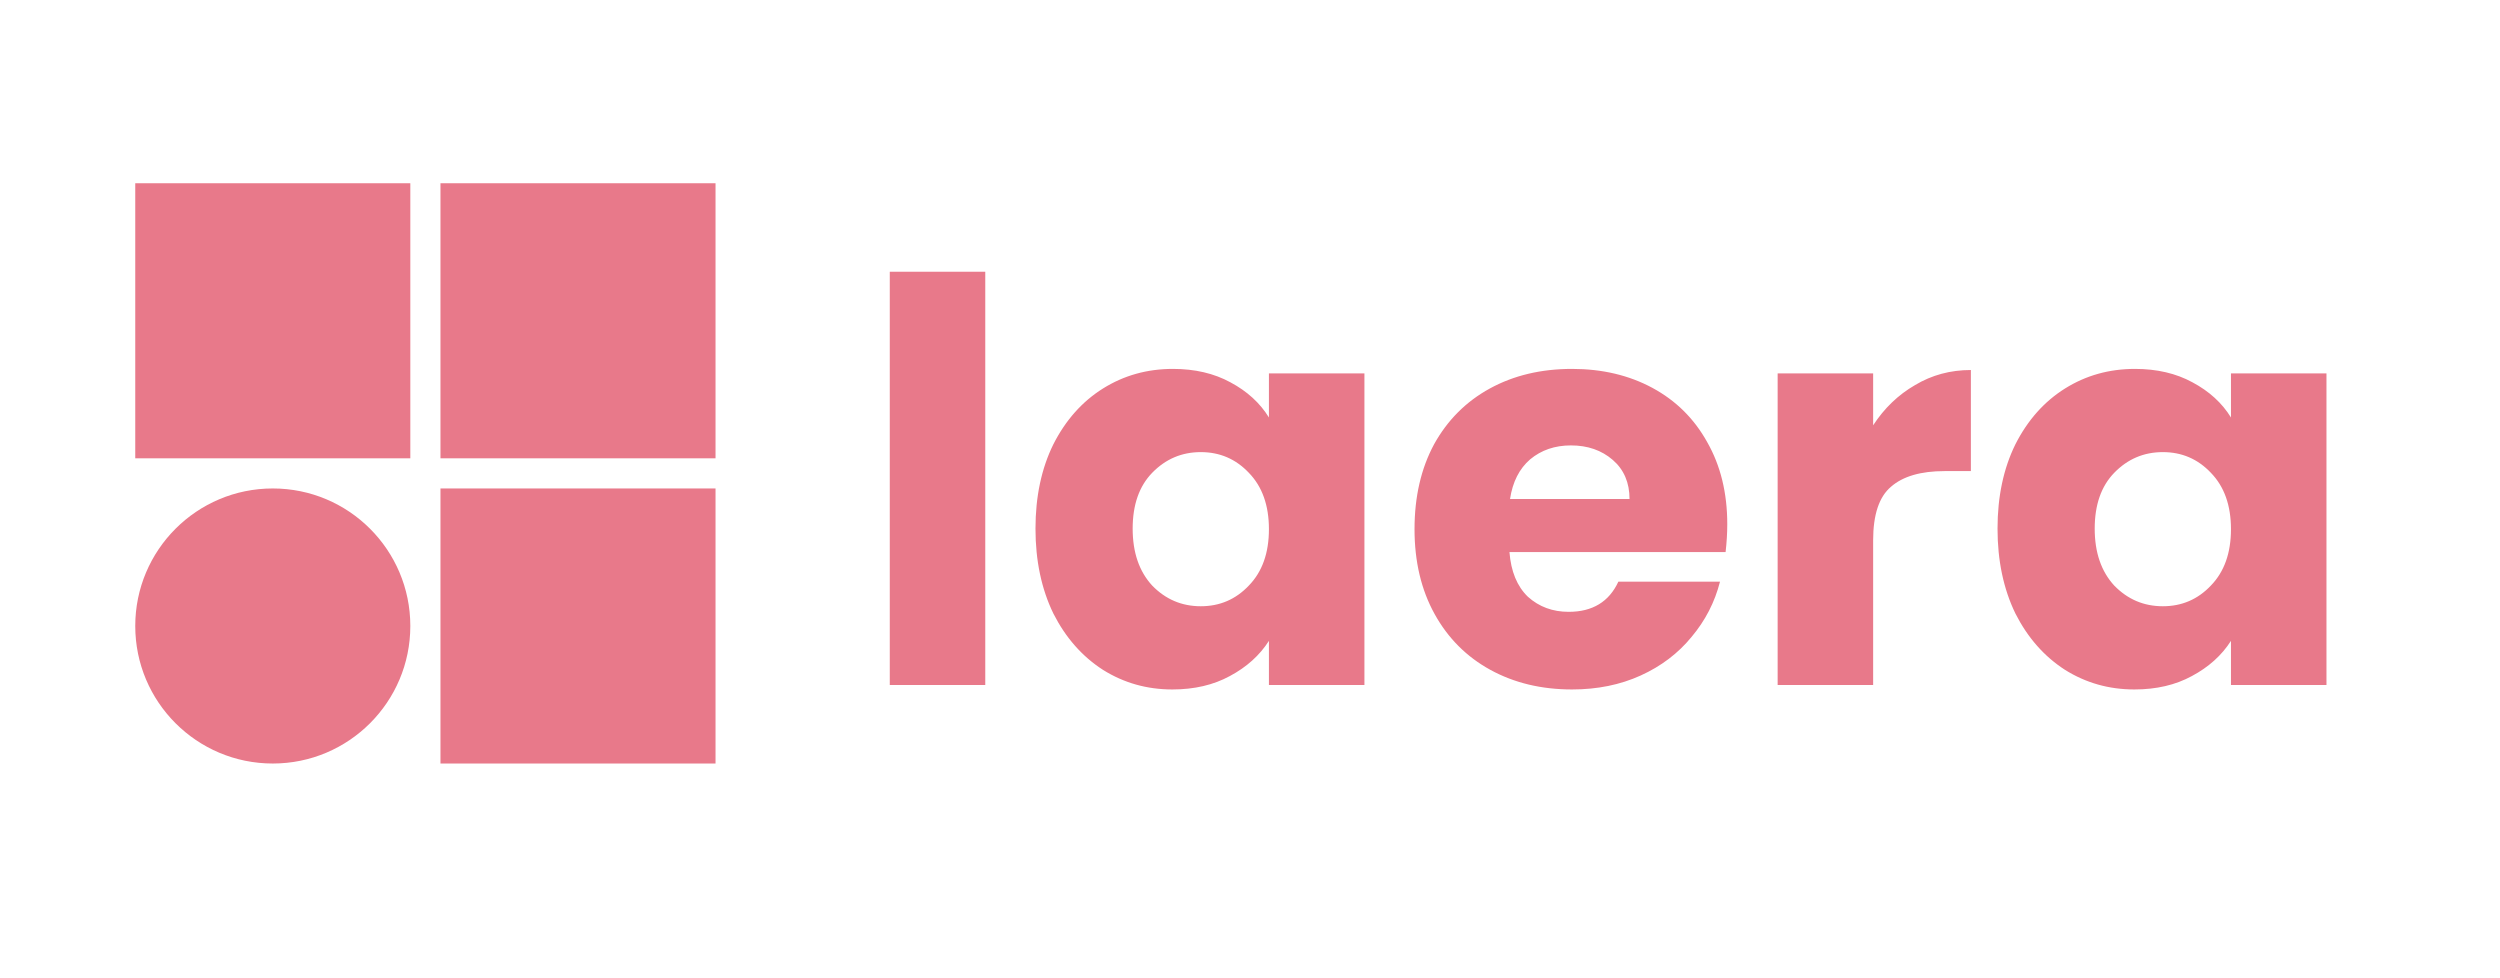
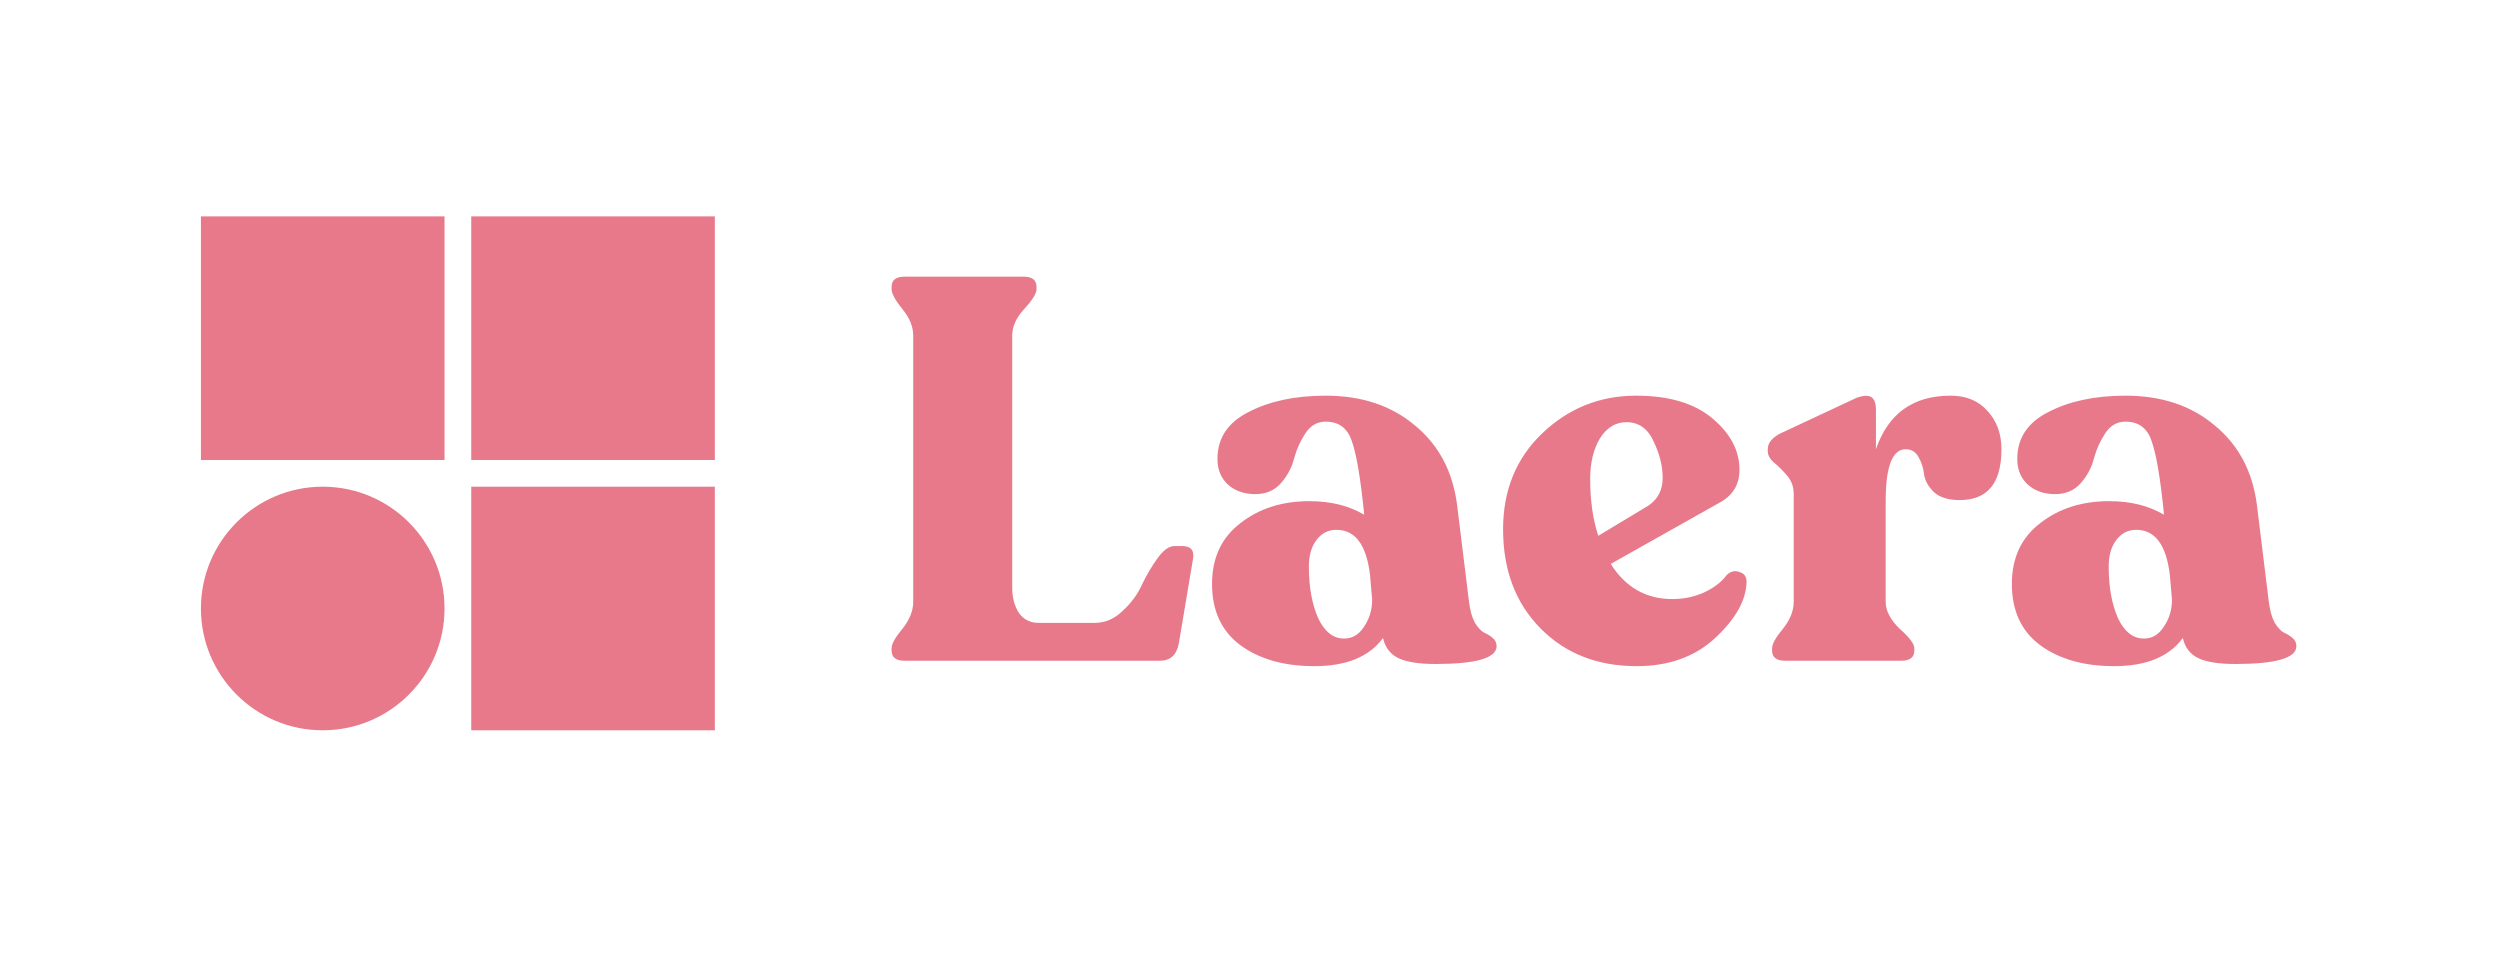
- <svg xmlns="http://www.w3.org/2000/svg" width="573" height="224" viewBox="0 0 573 224" fill="none">
-   <rect x="31" y="42" width="63.045" height="63.045" fill="#E8798A" />
-   <rect x="100.955" y="111.955" width="63.045" height="63.045" fill="#E8798A" />
-   <rect x="31" y="111.955" width="63.045" height="63.045" rx="31.523" fill="#E8798A" />
-   <rect x="100.955" y="42" width="63.045" height="63.045" fill="#E8798A" />
-   <path d="M225.824 62.28V157H203.936V62.28H225.824ZM237.334 121.16C237.334 113.821 238.699 107.379 241.43 101.832C244.246 96.285 248.043 92.019 252.822 89.032C257.601 86.045 262.934 84.552 268.822 84.552C273.857 84.552 278.251 85.576 282.006 87.624C285.846 89.672 288.79 92.36 290.838 95.688V85.576H312.726V157H290.838V146.888C288.705 150.216 285.718 152.904 281.878 154.952C278.123 157 273.729 158.024 268.694 158.024C262.891 158.024 257.601 156.531 252.822 153.544C248.043 150.472 244.246 146.163 241.43 140.616C238.699 134.984 237.334 128.499 237.334 121.16ZM290.838 121.288C290.838 115.827 289.302 111.517 286.23 108.36C283.243 105.203 279.574 103.624 275.222 103.624C270.87 103.624 267.158 105.203 264.086 108.36C261.099 111.432 259.606 115.699 259.606 121.16C259.606 126.621 261.099 130.973 264.086 134.216C267.158 137.373 270.87 138.952 275.222 138.952C279.574 138.952 283.243 137.373 286.23 134.216C289.302 131.059 290.838 126.749 290.838 121.288ZM395.889 120.136C395.889 122.184 395.761 124.317 395.505 126.536H345.969C346.31 130.973 347.718 134.387 350.193 136.776C352.753 139.08 355.868 140.232 359.537 140.232C364.998 140.232 368.796 137.928 370.929 133.32H394.225C393.03 138.013 390.854 142.237 387.697 145.992C384.625 149.747 380.742 152.691 376.049 154.824C371.356 156.957 366.108 158.024 360.305 158.024C353.308 158.024 347.078 156.531 341.617 153.544C336.156 150.557 331.889 146.291 328.817 140.744C325.745 135.197 324.209 128.712 324.209 121.288C324.209 113.864 325.702 107.379 328.689 101.832C331.761 96.285 336.028 92.019 341.489 89.032C346.95 86.045 353.222 84.552 360.305 84.552C367.217 84.552 373.361 86.003 378.737 88.904C384.113 91.805 388.294 95.944 391.281 101.32C394.353 106.696 395.889 112.968 395.889 120.136ZM373.489 114.376C373.489 110.621 372.209 107.635 369.649 105.416C367.089 103.197 363.889 102.088 360.049 102.088C356.38 102.088 353.265 103.155 350.705 105.288C348.23 107.421 346.694 110.451 346.097 114.376H373.489ZM429.324 97.48C431.884 93.555 435.084 90.483 438.924 88.264C442.764 85.96 447.031 84.808 451.724 84.808V107.976H445.708C440.247 107.976 436.151 109.171 433.42 111.56C430.689 113.864 429.324 117.96 429.324 123.848V157H407.436V85.576H429.324V97.48ZM457.834 121.16C457.834 113.821 459.199 107.379 461.93 101.832C464.746 96.285 468.543 92.019 473.322 89.032C478.101 86.045 483.434 84.552 489.322 84.552C494.357 84.552 498.751 85.576 502.506 87.624C506.346 89.672 509.29 92.36 511.338 95.688V85.576H533.226V157H511.338V146.888C509.205 150.216 506.218 152.904 502.378 154.952C498.623 157 494.229 158.024 489.194 158.024C483.391 158.024 478.101 156.531 473.322 153.544C468.543 150.472 464.746 146.163 461.93 140.616C459.199 134.984 457.834 128.499 457.834 121.16ZM511.338 121.288C511.338 115.827 509.802 111.517 506.73 108.36C503.743 105.203 500.074 103.624 495.722 103.624C491.37 103.624 487.658 105.203 484.586 108.36C481.599 111.432 480.106 115.699 480.106 121.16C480.106 126.621 481.599 130.973 484.586 134.216C487.658 137.373 491.37 138.952 495.722 138.952C500.074 138.952 503.743 137.373 506.73 134.216C509.802 131.059 511.338 126.749 511.338 121.288Z" fill="#E8798A" />
+ <svg xmlns="http://www.w3.org/2000/svg" width="647" height="252" viewBox="0 0 647 252" fill="none">
+   <rect x="52" y="56" width="63.045" height="63.045" fill="#E8798A" />
+   <rect x="121.955" y="125.955" width="63.045" height="63.045" fill="#E8798A" />
+   <rect x="52" y="125.955" width="63.045" height="63.045" rx="31.523" fill="#E8798A" />
+   <rect x="121.955" y="56" width="63.045" height="63.045" fill="#E8798A" />
+   <path d="M234.1 171C231.86 171 230.74 170.113 230.74 168.34V167.78C230.74 166.66 231.673 164.98 233.54 162.74C235.407 160.407 236.34 158.073 236.34 155.74V86.86C236.34 84.527 235.407 82.24 233.54 80C231.673 77.667 230.74 75.94 230.74 74.82V74.26C230.74 72.487 231.86 71.6 234.1 71.6H264.9C267.14 71.6 268.26 72.487 268.26 74.26V74.82C268.26 75.94 267.187 77.667 265.04 80C262.987 82.24 261.96 84.527 261.96 86.86V152.1C261.96 154.62 262.52 156.767 263.64 158.54C264.853 160.313 266.58 161.2 268.82 161.2H283.38C285.993 161.2 288.373 160.173 290.52 158.12C292.76 156.067 294.44 153.78 295.56 151.26C296.773 148.74 298.127 146.453 299.62 144.4C301.113 142.347 302.56 141.32 303.96 141.32H305.92C308.253 141.32 309.187 142.487 308.72 144.82L305.08 166.52C304.52 169.507 302.887 171 300.18 171H234.1ZM380.176 155.74C380.456 157.98 380.969 159.8 381.716 161.2C382.556 162.507 383.349 163.347 384.096 163.72C384.936 164.093 385.682 164.56 386.336 165.12C386.989 165.68 387.316 166.38 387.316 167.22C387.316 170.3 382.042 171.84 371.496 171.84C367.202 171.84 363.982 171.327 361.836 170.3C359.782 169.273 358.476 167.547 357.916 165.12C354.369 169.973 348.442 172.4 340.136 172.4C332.296 172.4 325.902 170.58 320.956 166.94C316.102 163.3 313.676 158.027 313.676 151.12C313.676 144.4 316.102 139.173 320.956 135.44C325.809 131.613 331.782 129.7 338.876 129.7C344.382 129.7 349.096 130.867 353.016 133.2V132.78C352.082 123.54 351.009 117.287 349.796 114.02C348.676 110.753 346.436 109.12 343.076 109.12C340.929 109.12 339.202 110.1 337.896 112.06C336.589 114.02 335.609 116.167 334.956 118.5C334.396 120.833 333.276 122.98 331.596 124.94C329.916 126.9 327.676 127.88 324.876 127.88C321.982 127.88 319.602 127.04 317.736 125.36C315.962 123.68 315.076 121.487 315.076 118.78C315.076 113.367 317.782 109.307 323.196 106.6C328.609 103.8 335.236 102.4 343.076 102.4C352.409 102.4 360.109 104.967 366.176 110.1C372.336 115.14 375.976 122 377.096 130.68L380.176 155.74ZM347.836 165.26C349.982 165.26 351.709 164.233 353.016 162.18C354.416 160.127 355.116 157.793 355.116 155.18L354.556 148.74C353.622 140.993 350.729 137.12 345.876 137.12C343.729 137.12 342.002 138.007 340.696 139.78C339.389 141.46 338.736 143.747 338.736 146.64C338.736 151.867 339.529 156.3 341.116 159.94C342.796 163.487 345.036 165.26 347.836 165.26ZM446.818 148.88C447.845 147.853 448.965 147.573 450.178 148.04C451.485 148.413 452.091 149.347 451.998 150.84C451.811 155.507 449.105 160.267 443.878 165.12C438.651 169.973 431.885 172.4 423.578 172.4C413.405 172.4 405.098 169.133 398.658 162.6C392.218 156.067 388.998 147.527 388.998 136.98C388.998 126.9 392.358 118.64 399.078 112.2C405.891 105.667 414.011 102.4 423.438 102.4C431.931 102.4 438.511 104.36 443.178 108.28C447.845 112.2 450.178 116.633 450.178 121.58C450.178 125.5 448.358 128.393 444.718 130.26L416.858 145.94C420.685 152.007 426.005 155.04 432.818 155.04C435.711 155.04 438.418 154.48 440.938 153.36C443.551 152.147 445.511 150.653 446.818 148.88ZM420.918 109.26C418.118 109.26 415.831 110.66 414.058 113.46C412.378 116.26 411.538 119.76 411.538 123.96C411.538 129.56 412.238 134.46 413.638 138.66L426.658 130.82C429.085 129.14 430.298 126.76 430.298 123.68C430.298 120.6 429.505 117.427 427.918 114.16C426.425 110.893 424.091 109.26 420.918 109.26ZM504.814 102.4C508.827 102.4 512.001 103.707 514.334 106.32C516.761 108.933 517.974 112.247 517.974 116.26C517.974 125.033 514.381 129.42 507.194 129.42C504.301 129.42 502.107 128.767 500.614 127.46C499.121 126.06 498.234 124.52 497.954 122.84C497.767 121.16 497.301 119.667 496.554 118.36C495.807 116.96 494.687 116.26 493.194 116.26C489.741 116.26 488.014 120.74 488.014 129.7V155.74C488.014 158.073 489.227 160.407 491.654 162.74C494.174 164.98 495.434 166.66 495.434 167.78V168.34C495.434 170.113 494.314 171 492.074 171H461.974C459.734 171 458.614 170.113 458.614 168.34V167.78C458.614 166.66 459.547 164.98 461.414 162.74C463.281 160.407 464.214 158.073 464.214 155.74V127.88C464.214 126.013 463.654 124.427 462.534 123.12C461.414 121.813 460.294 120.693 459.174 119.76C458.054 118.827 457.494 117.8 457.494 116.68V116.26C457.494 114.673 458.567 113.32 460.714 112.2L480.454 102.96C482.321 102.307 483.627 102.26 484.374 102.82C485.121 103.38 485.494 104.453 485.494 106.04V116.26C488.667 107.02 495.107 102.4 504.814 102.4ZM587.168 155.74C587.448 157.98 587.961 159.8 588.708 161.2C589.548 162.507 590.341 163.347 591.088 163.72C591.928 164.093 592.675 164.56 593.328 165.12C593.981 165.68 594.308 166.38 594.308 167.22C594.308 170.3 589.035 171.84 578.488 171.84C574.195 171.84 570.975 171.327 568.828 170.3C566.775 169.273 565.468 167.547 564.908 165.12C561.361 169.973 555.435 172.4 547.128 172.4C539.288 172.4 532.895 170.58 527.948 166.94C523.095 163.3 520.668 158.027 520.668 151.12C520.668 144.4 523.095 139.173 527.948 135.44C532.801 131.613 538.775 129.7 545.868 129.7C551.375 129.7 556.088 130.867 560.008 133.2V132.78C559.075 123.54 558.001 117.287 556.788 114.02C555.668 110.753 553.428 109.12 550.068 109.12C547.921 109.12 546.195 110.1 544.888 112.06C543.581 114.02 542.601 116.167 541.948 118.5C541.388 120.833 540.268 122.98 538.588 124.94C536.908 126.9 534.668 127.88 531.868 127.88C528.975 127.88 526.595 127.04 524.728 125.36C522.955 123.68 522.068 121.487 522.068 118.78C522.068 113.367 524.775 109.307 530.188 106.6C535.601 103.8 542.228 102.4 550.068 102.4C559.401 102.4 567.101 104.967 573.168 110.1C579.328 115.14 582.968 122 584.088 130.68L587.168 155.74ZM554.828 165.26C556.975 165.26 558.701 164.233 560.008 162.18C561.408 160.127 562.108 157.793 562.108 155.18L561.548 148.74C560.615 140.993 557.721 137.12 552.868 137.12C550.721 137.12 548.995 138.007 547.688 139.78C546.381 141.46 545.728 143.747 545.728 146.64C545.728 151.867 546.521 156.3 548.108 159.94C549.788 163.487 552.028 165.26 554.828 165.26Z" fill="#E8798A" />
</svg>
